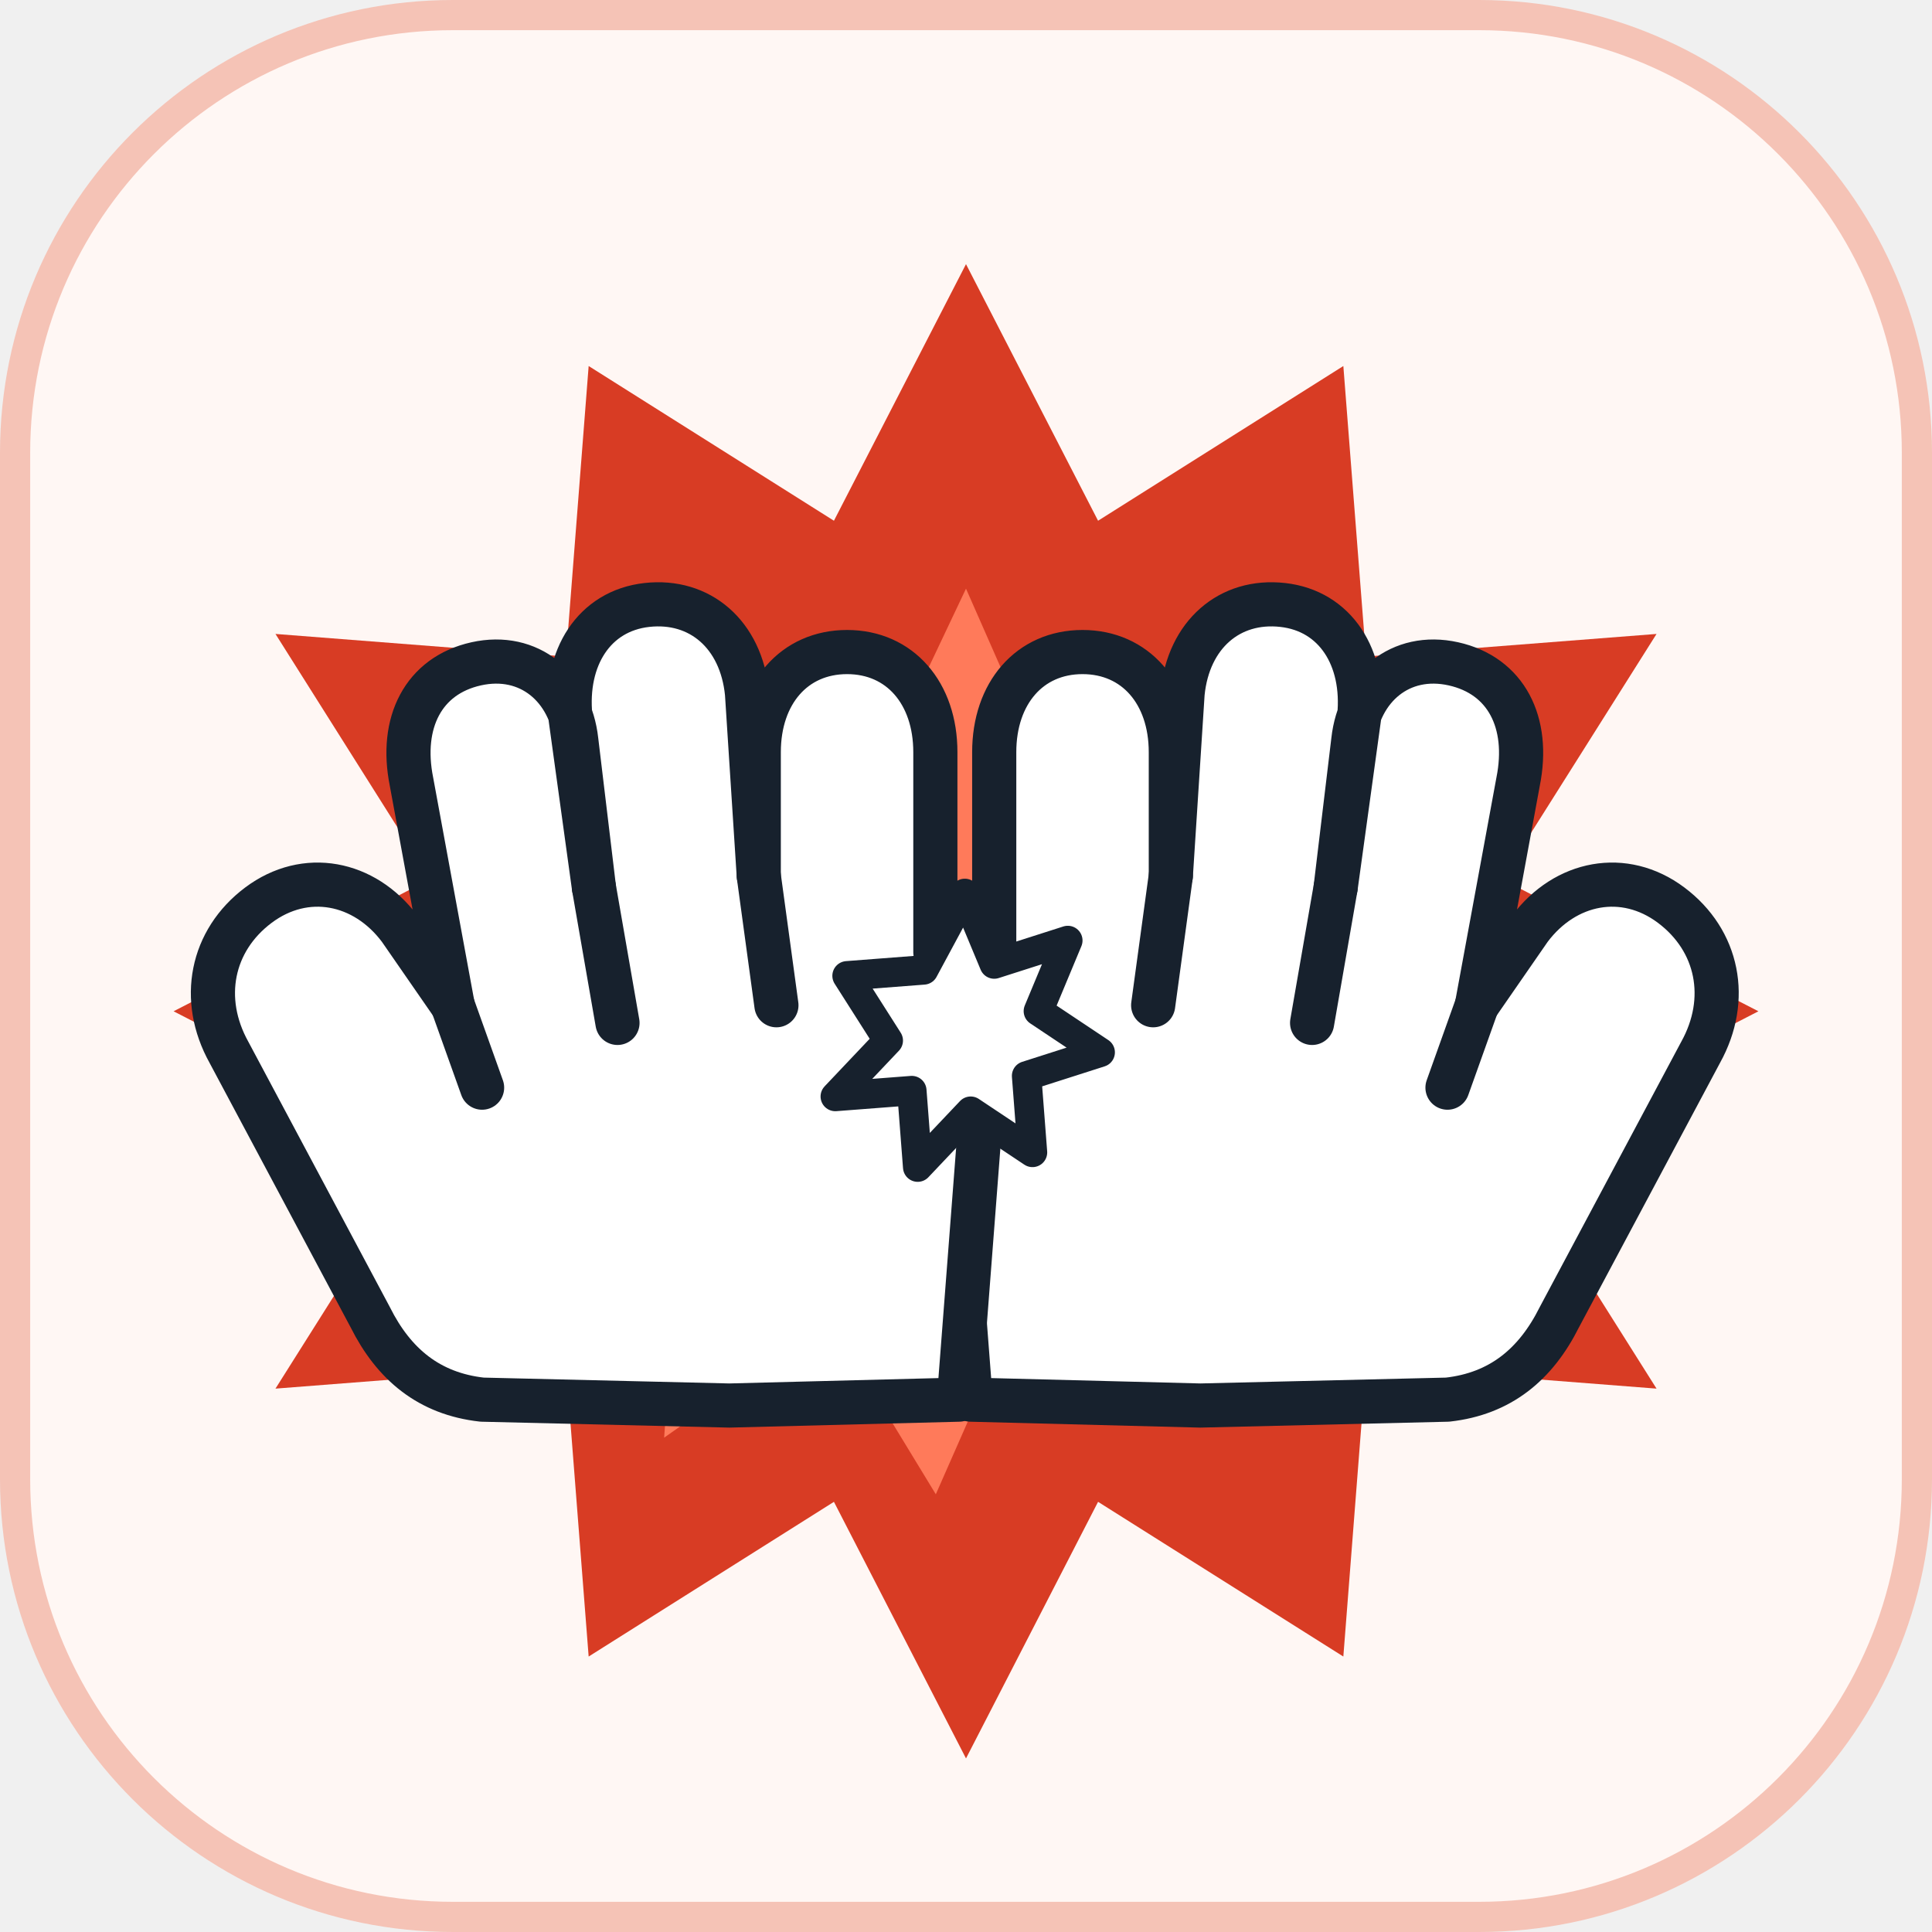
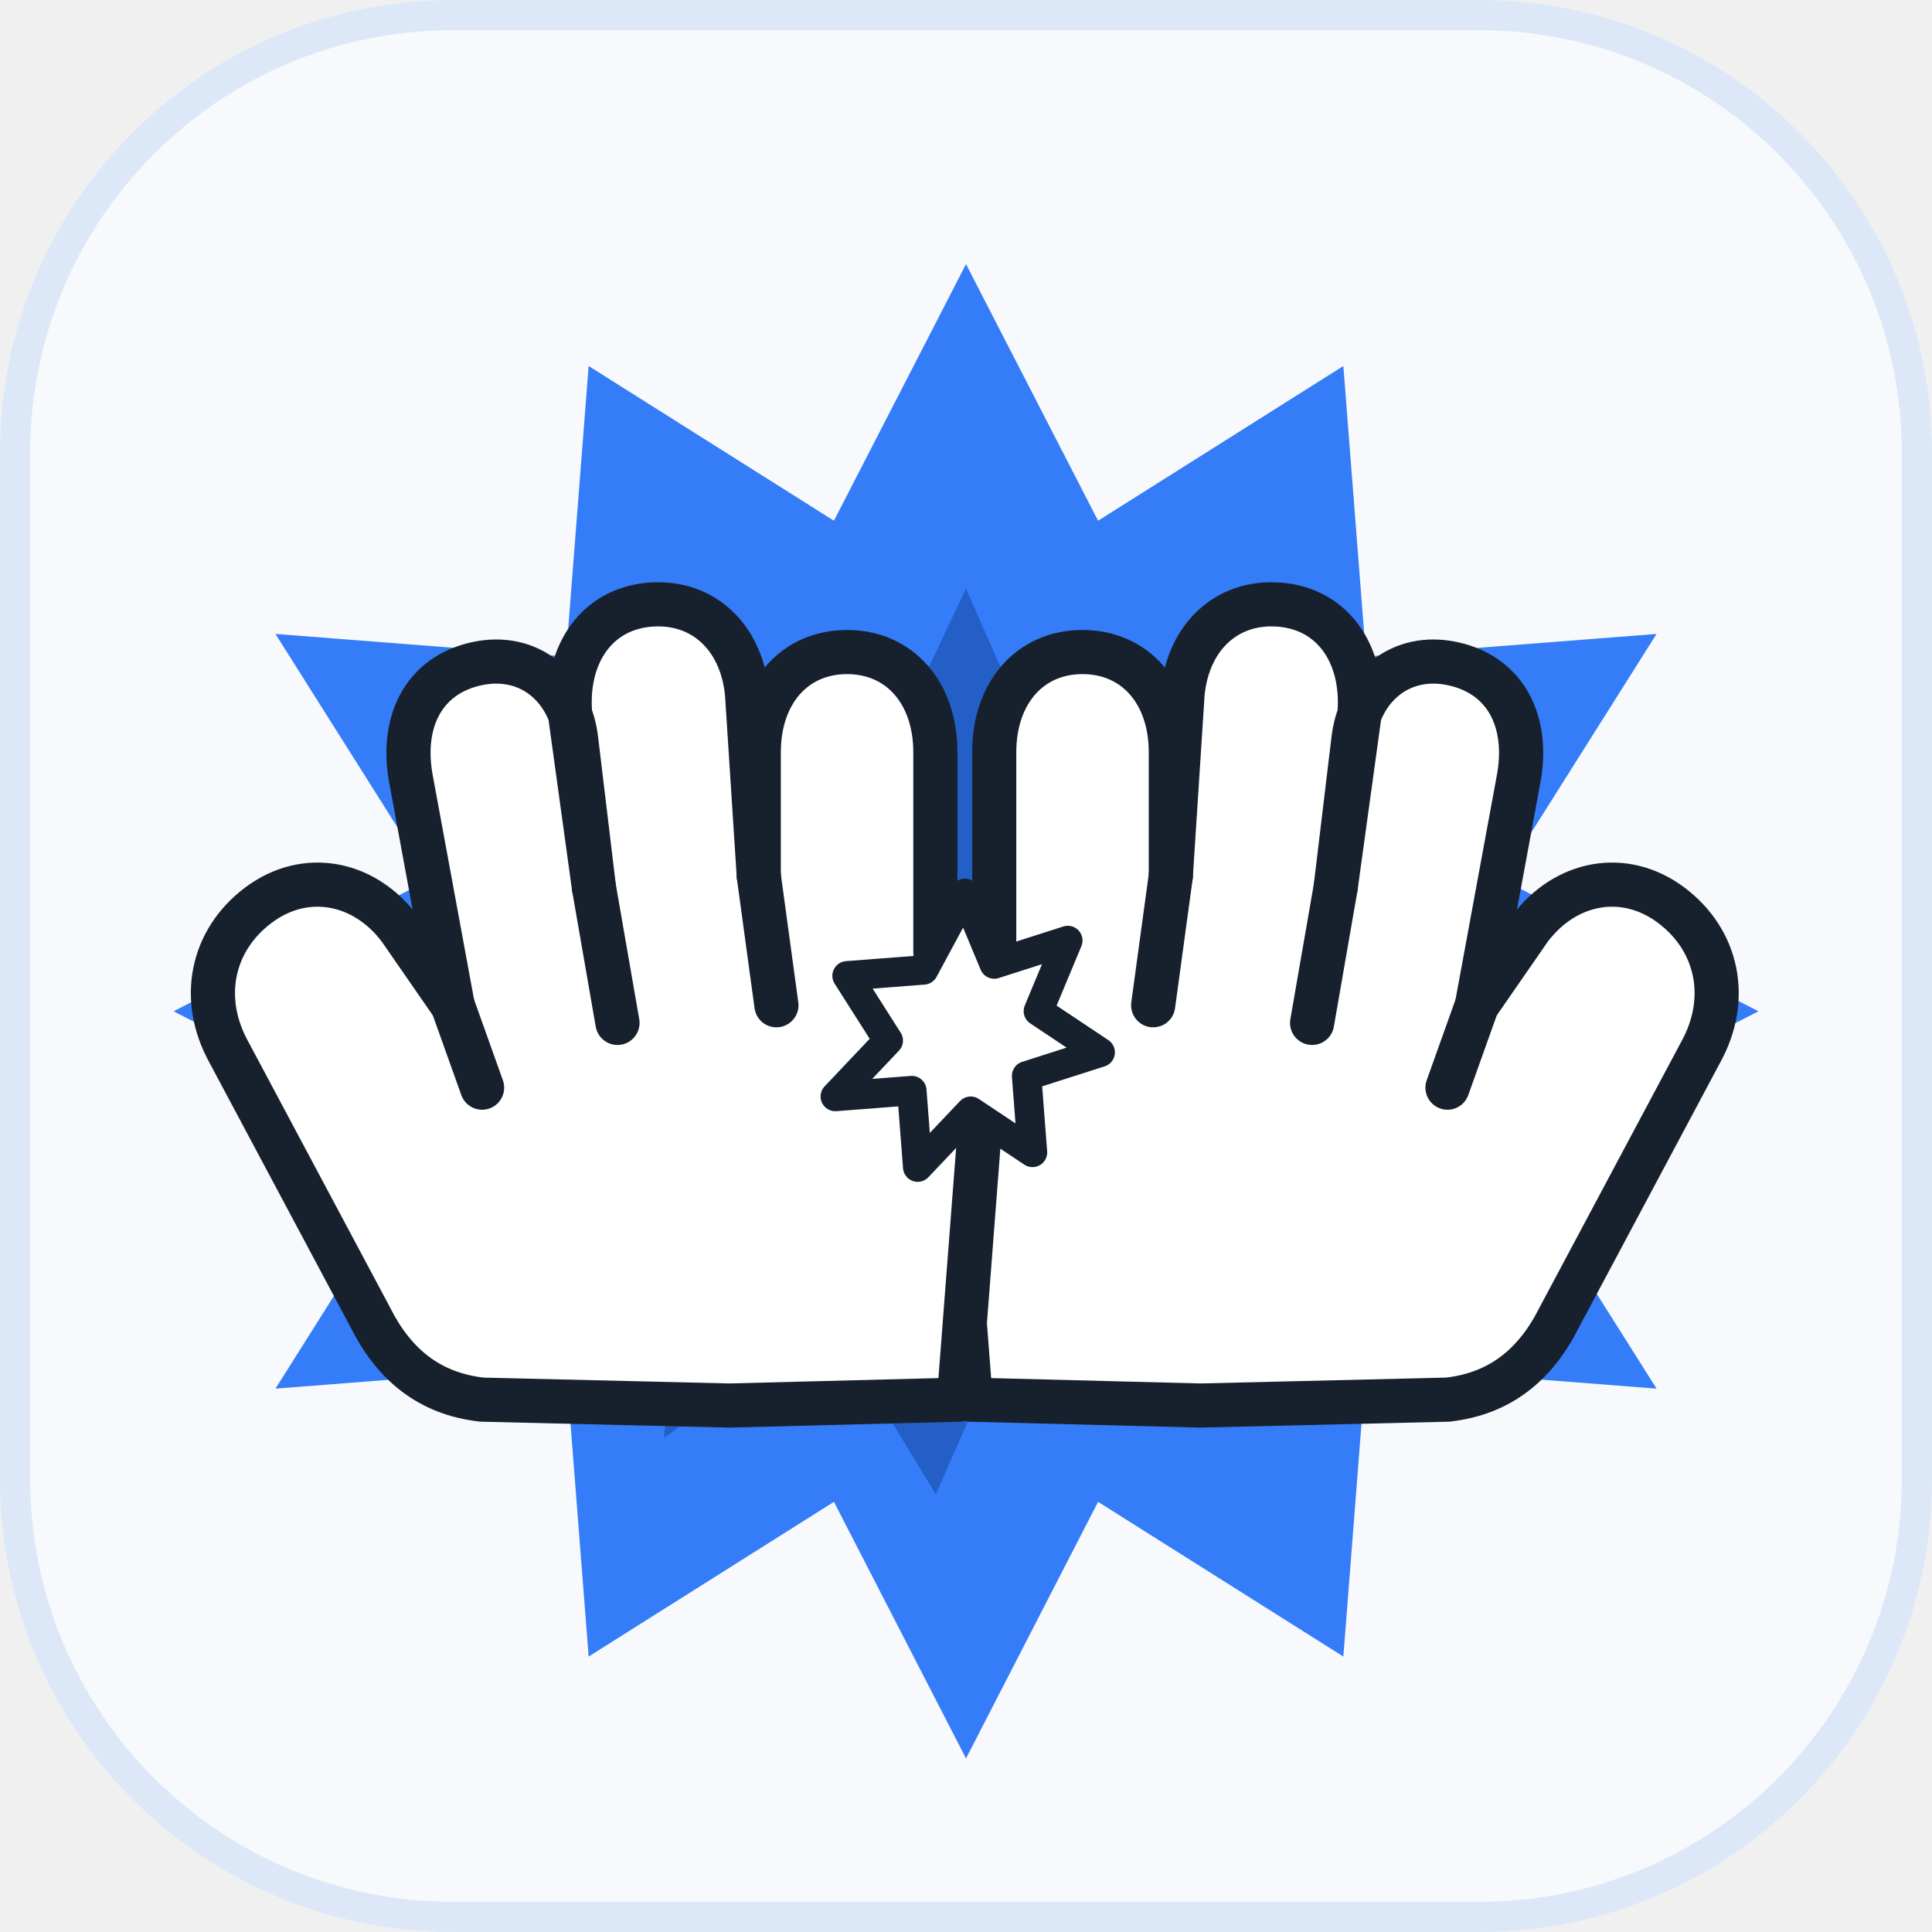
<svg xmlns="http://www.w3.org/2000/svg" viewBox="0 0 512 512" role="img" aria-label="COSPAN 合拍">
-   <rect x="4" y="4" width="504" height="504" rx="116" fill="#FFF7F4" stroke="#F5C3B6" stroke-width="8" />
-   <path d="m256 70 35 68 65-41 6 77 77-6-41 65 68 35-68 35 41 65-77-6-6 77-65-41-35 68-35-68-65 41-6-77-77 6 41-65-68-35 68-35-41-65 77 6 6-77 65 41z" fill="#D83C24" />
-   <path d="m256 156 22 50 47-26-2 54 54 4-42 34 34 42-54 4 2 54-47-26-22 50-28-46-44 31 4-54-53 2 38-38-38-38 53 2-4-54 44 31z" fill="#FF7A5A" />
+   <rect x="4" y="4" width="504" height="504" rx="116" fill="#F7F9FC" stroke="#DCE8F8" stroke-width="8" />
+   <path d="m256 70 35 68 65-41 6 77 77-6-41 65 68 35-68 35 41 65-77-6-6 77-65-41-35 68-35-68-65 41-6-77-77 6 41-65-68-35 68-35-41-65 77 6 6-77 65 41z" fill="#347CF8" />
+   <path d="m256 156 22 50 47-26-2 54 54 4-42 34 34 42-54 4 2 54-47-26-22 50-28-46-44 31 4-54-53 2 38-38-38-38 53 2-4-54 44 31z" fill="#245FC8" />
  <g transform="translate(56 48) scale(.78)">
    <g fill="#FFFFFF" stroke="#17212D" stroke-width="15" stroke-linecap="round" stroke-linejoin="round">
      <path d="M258 414 250 310c-2-22 4-38 16-48v-68c0-20 12-34 30-34s30 14 30 34v42l4-62c2-20 16-32 34-30s28 18 26 38l-8 58 6-50c2-18 16-30 34-26s26 20 22 40l-14 76 18-26c12-16 32-20 48-8s20 32 10 50l-48 90c-8 16-20 26-38 28l-84 2z" />
      <path d="M326 236 320 280M382 240 374 286M430 280 420 308" fill="none" />
      <path d="M254 414 262 310c2-22-4-38-16-48v-68c0-20-12-34-30-34s-30 14-30 34v42l-4-62c-2-20-16-32-34-30s-28 18-26 38l8 58-6-50c-2-18-16-30-34-26s-26 20-22 40l14 76-18-26c-12-16-32-20-48-8s-20 32-10 50l48 90c8 16 20 26 38 28l84 2z" />
      <path d="M186 236 192 280M130 240 138 286M82 280 92 308" fill="none" />
    </g>
    <path d="m256 242 10 24 25-8-10 24 21 14-25 8 2 26-21-14-18 19-2-26-26 2 18-19-14-22 26-2z" fill="#FFFFFF" stroke="#17212D" stroke-width="10" stroke-linejoin="round" />
  </g>
</svg>
